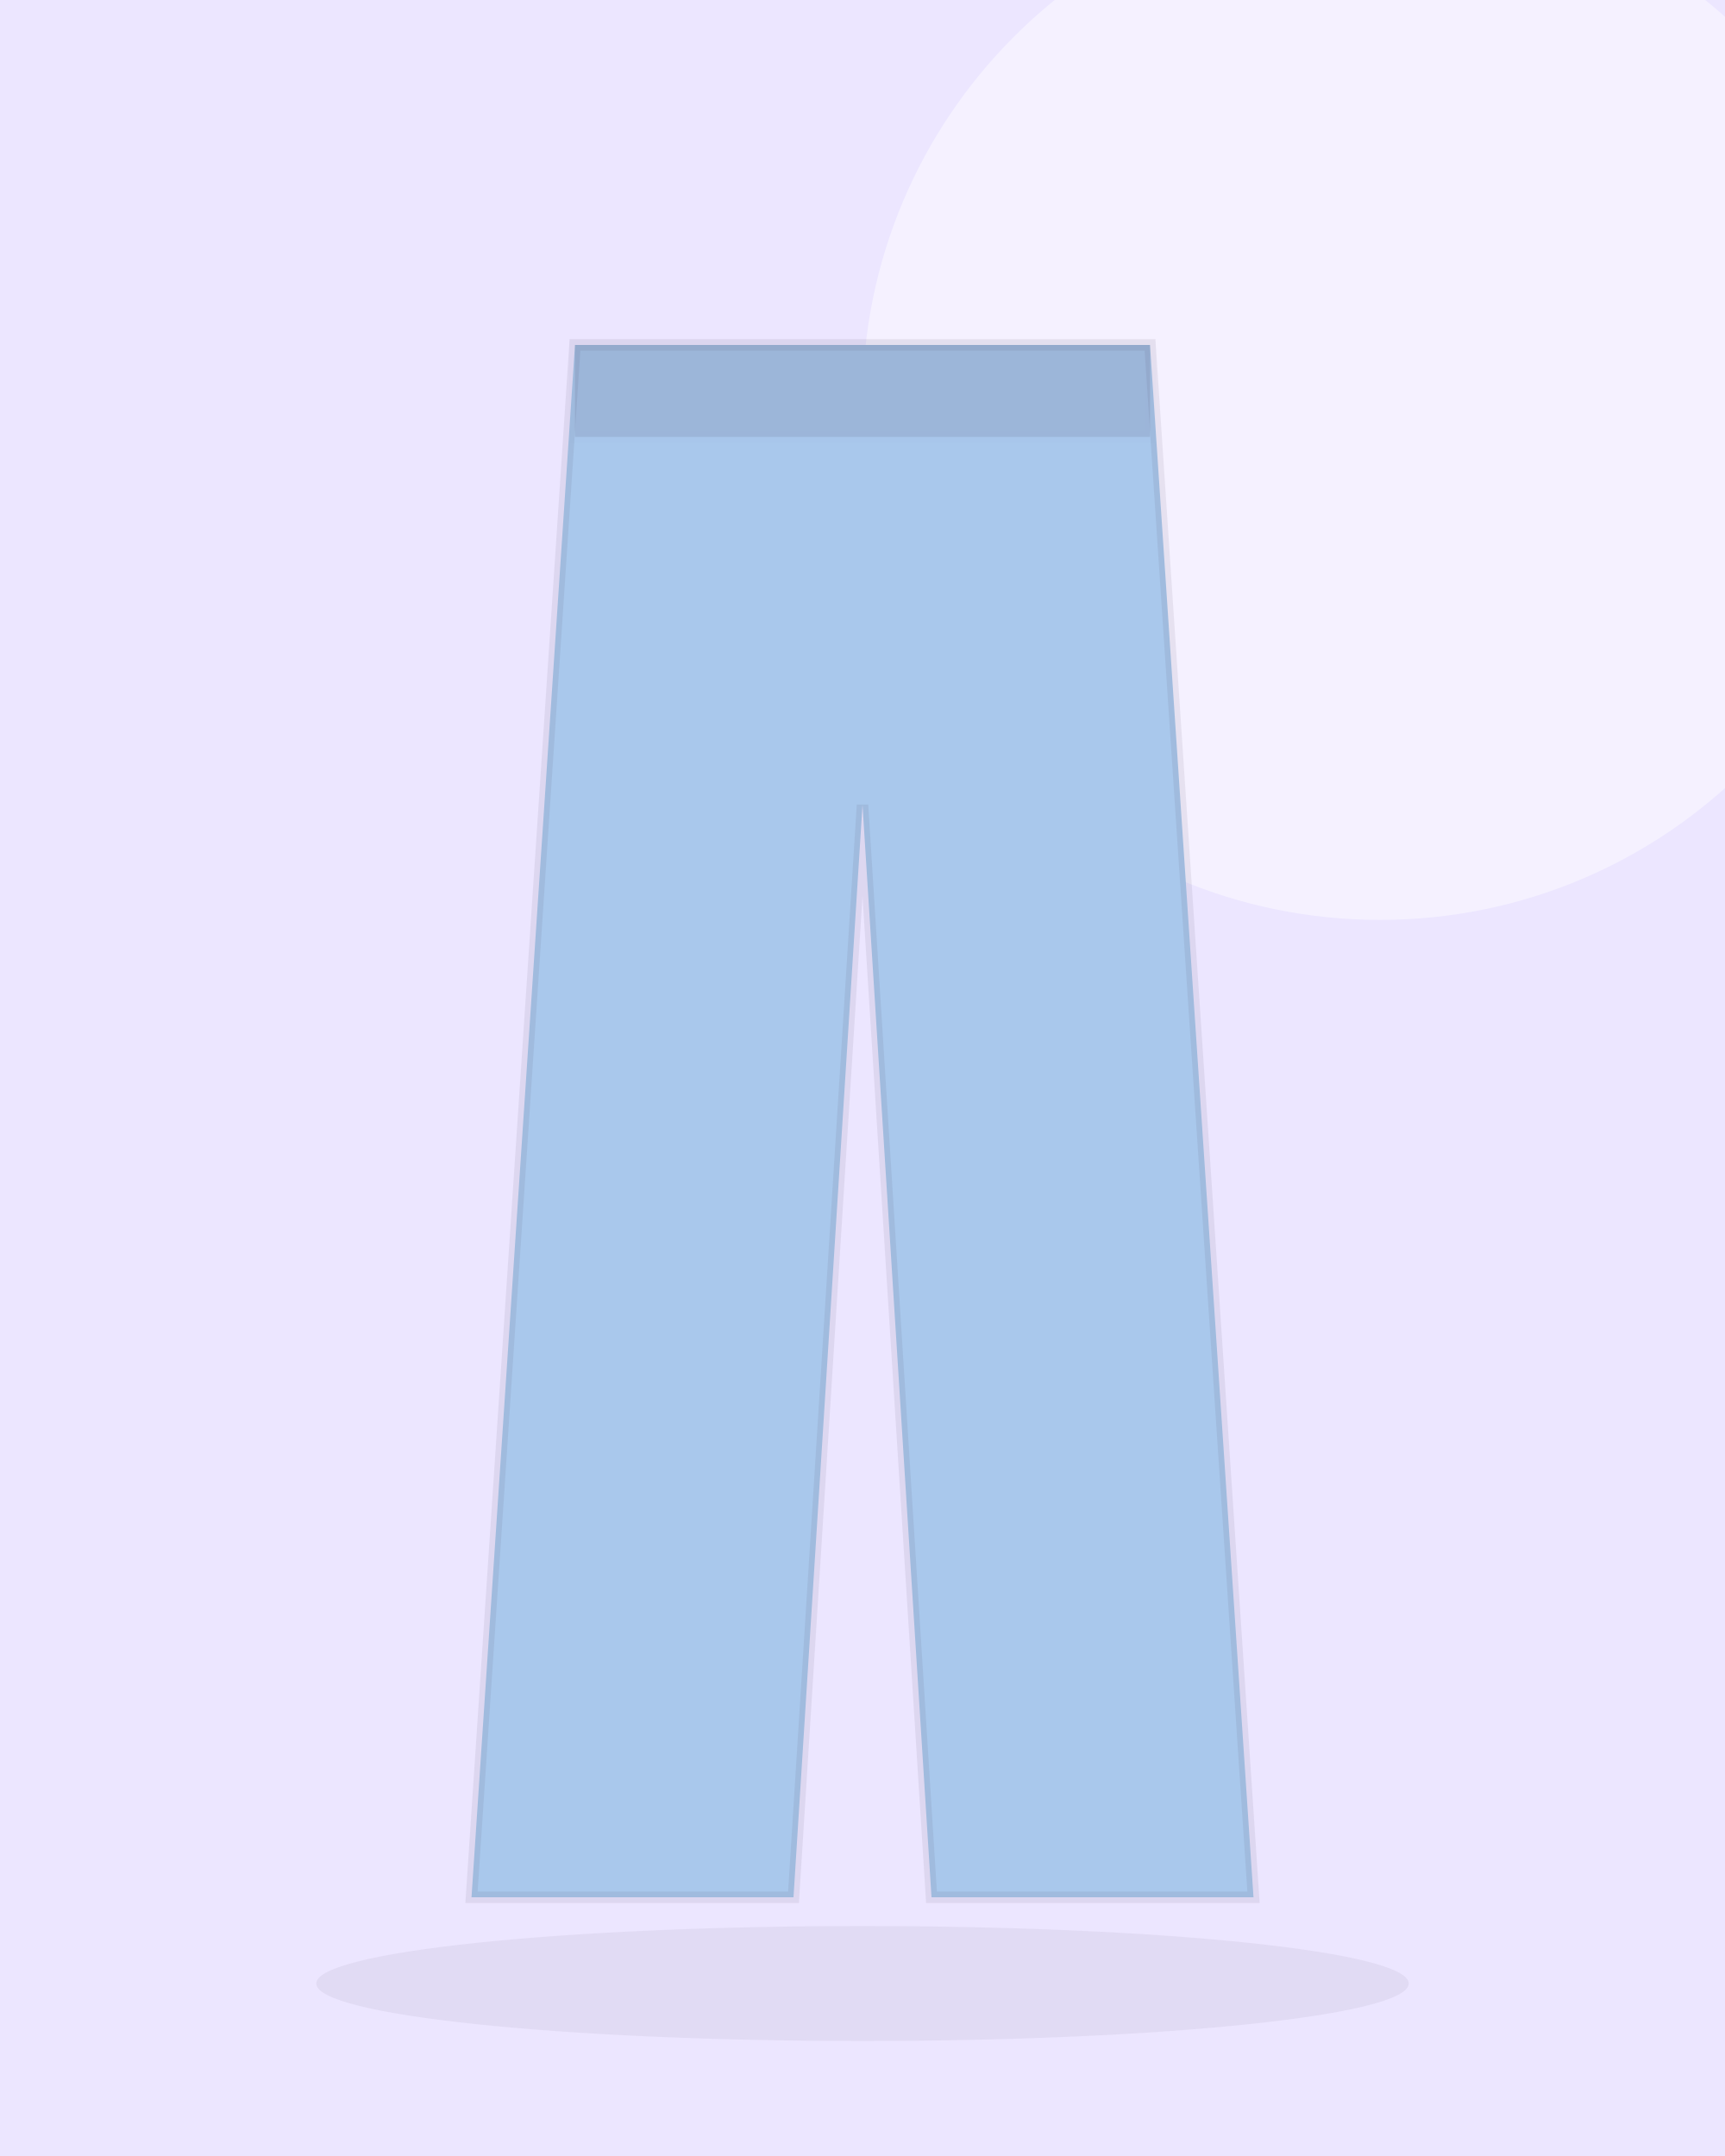
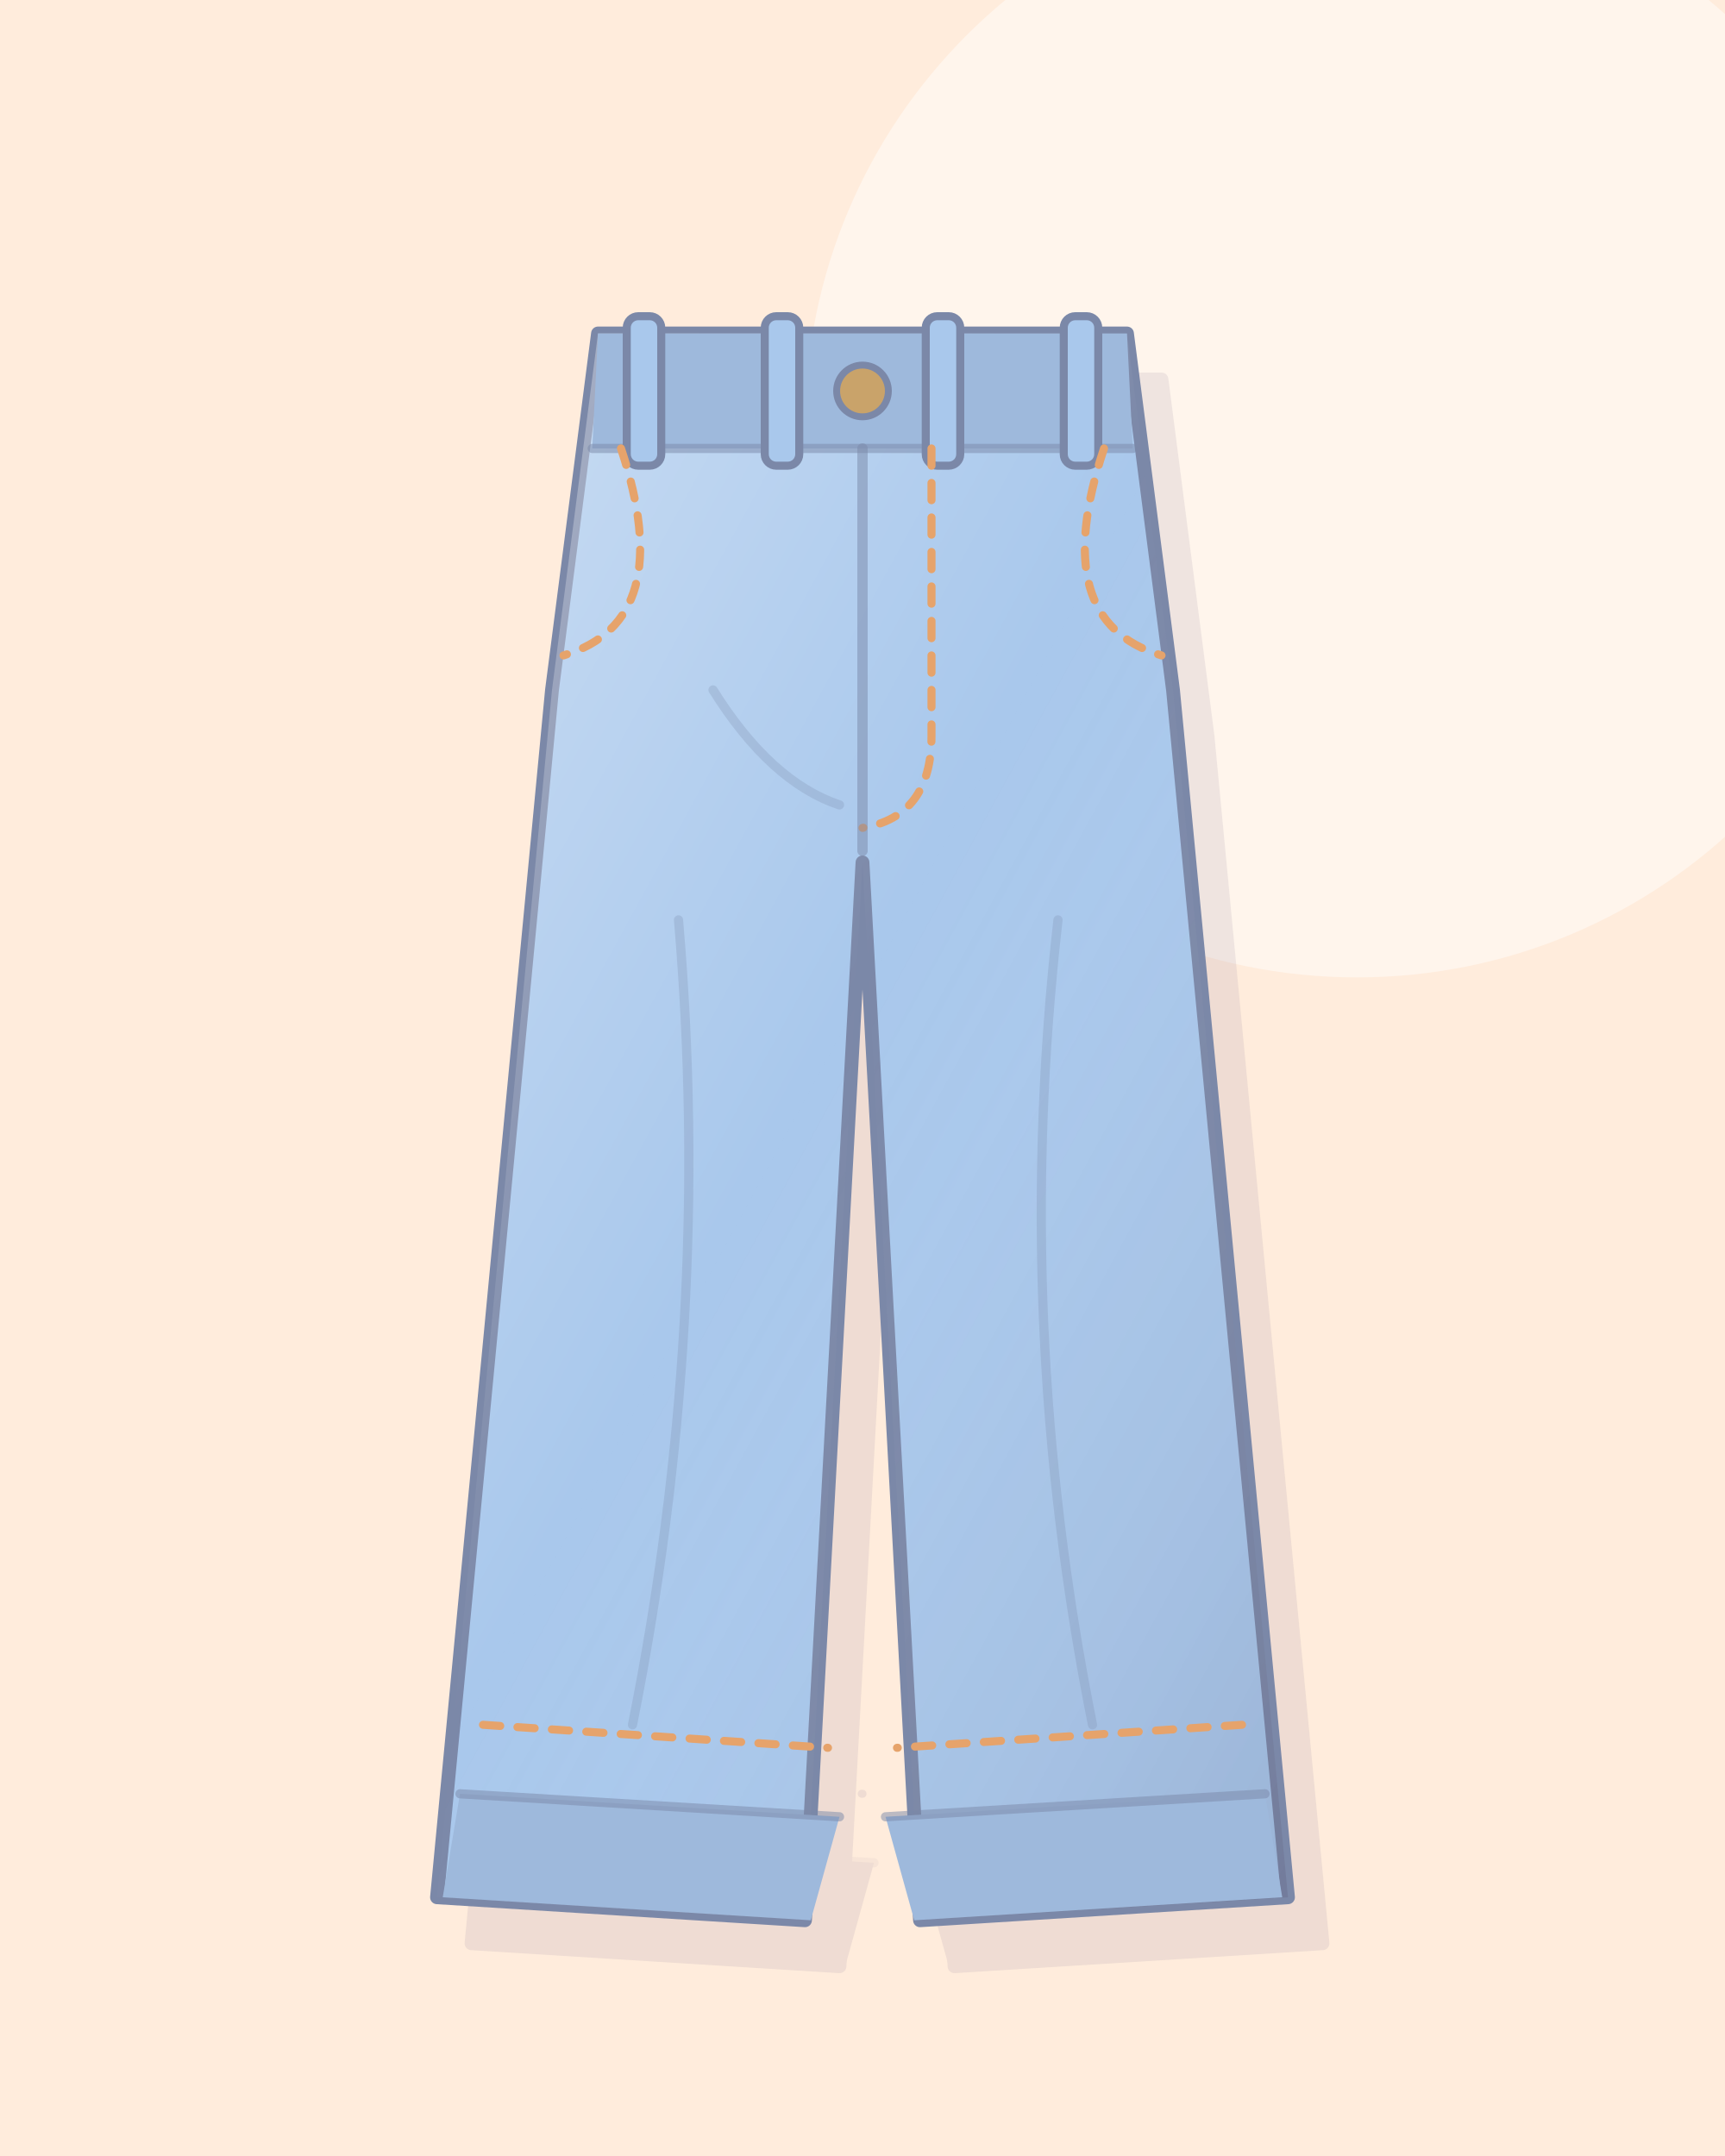
<svg xmlns="http://www.w3.org/2000/svg" viewBox="0 0 300 375" preserveAspectRatio="xMidYMid slice">
-   <rect width="300" height="375" fill="#ece6ff" />
-   <circle cx="240" cy="70" r="90" fill="#fff" opacity=".45" />
-   <ellipse cx="150" cy="345" rx="95" ry="10" fill="#3b2f4a" opacity=".06" />
-   <g stroke="#3b2f4a" stroke-opacity=".08" stroke-width="2">
-     <path d="M100 60 H200 L218 330 H162 L150 140 L138 330 H82Z" fill="#a9c8ec" />
-     <rect x="100" y="60" width="100" height="16" fill="#3b2f4a" opacity=".12" />
-   </g>
+   <defs>
+     <linearGradient id="sh" x1="0" y1="0" x2="1" y2="1">
+       <stop offset="0" stop-color="#fff" stop-opacity=".4" />
+       <stop offset=".45" stop-color="#fff" stop-opacity="0" />
+       <stop offset="1" stop-color="#3b2f4a" stop-opacity=".14" />
+     </linearGradient>
+     <g id="fl">
+       <circle cx="0" cy="-4" r="3.6" />
+       <circle cx="3.8" cy="-1.2" r="3.6" />
+       <circle cx="2.4" cy="3.3" r="3.6" />
+       <circle cx="-2.4" cy="3.3" r="3.6" />
+       <circle cx="-3.8" cy="-1.2" r="3.6" />
+       <circle r="2" fill="#d59dbc" />
+     </g>
+     <filter id="s">
+       <feColorMatrix values="0 0 0 0 .23 0 0 0 0 .18 0 0 0 0 .29 0 0 0 .13 0" />
+     </filter>
+     <g id="g" stroke-width="2.4" stroke-linejoin="round" stroke-linecap="round" fill="#fff">
+       <path d="M104 58L196 58L204 120L224 330L160 334L150 150L140 334L76 330L96 120Z" fill="#a9c8ec" stroke="#7b88a8" />
+       <path d="M104 58L196 58L204 120L224 330L160 334L150 150L140 334L76 330L96 120Z" fill="url(#sh)" />
+       <path d="M104 58H196L197 78H103Z" fill="#9eb9dc" />
+       <path d="M103 78H197" fill="none" stroke="#7b88a8" stroke-width="1.6" stroke-opacity="0.5" />
+       <rect x="109" y="55" width="6" height="26" rx="2" fill="#a9c8ec" stroke="#7b88a8" stroke-width="1.4" />
+       <rect x="133" y="55" width="6" height="26" rx="2" fill="#a9c8ec" stroke="#7b88a8" stroke-width="1.4" />
+       <rect x="161" y="55" width="6" height="26" rx="2" fill="#a9c8ec" stroke="#7b88a8" stroke-width="1.4" />
+       <rect x="185" y="55" width="6" height="26" rx="2" fill="#a9c8ec" stroke="#7b88a8" stroke-width="1.4" />
+       <circle cx="150" cy="68" r="4.5" fill="#c9a36a" stroke="#7b88a8" stroke-width="1.2" />
+       <path d="M162 78V128Q162 142 150 144M108 78Q118 108 98 114M192 78Q182 108 202 114M84 300L144 304M216 300L156 304" fill="none" stroke="#e6a36b" stroke-width="1.4" stroke-dasharray="3 3" />
+       <path d="M150 78V148" fill="none" stroke="#7b88a8" stroke-width="1.8" stroke-opacity="0.5" />
+       <path d="M80 312L146 316L141 334L77 330Z" fill="#9eb9dc" />
+       <path d="M220 312L154 316L159 334L223 330Z" fill="#9eb9dc" />
+       <path d="M80 312L146 316M220 312L154 316" fill="none" stroke="#7b88a8" stroke-width="1.6" stroke-opacity="0.5" />
+       <path d="M118 160Q124 230 110 300M184 160Q176 230 190 300M124 120Q134 136 146 140" fill="none" stroke="#7b88a8" stroke-width="1.6" stroke-opacity="0.25" />
+     </g>
+   </defs>
+   <rect width="300" height="375" fill="#ffecdc" />
+   <circle cx="236" cy="74" r="96" fill="#fff" opacity=".45" />
+   <use href="#g" x="6" y="8" filter="url(#s)" />
+   <use href="#g" />
</svg>
